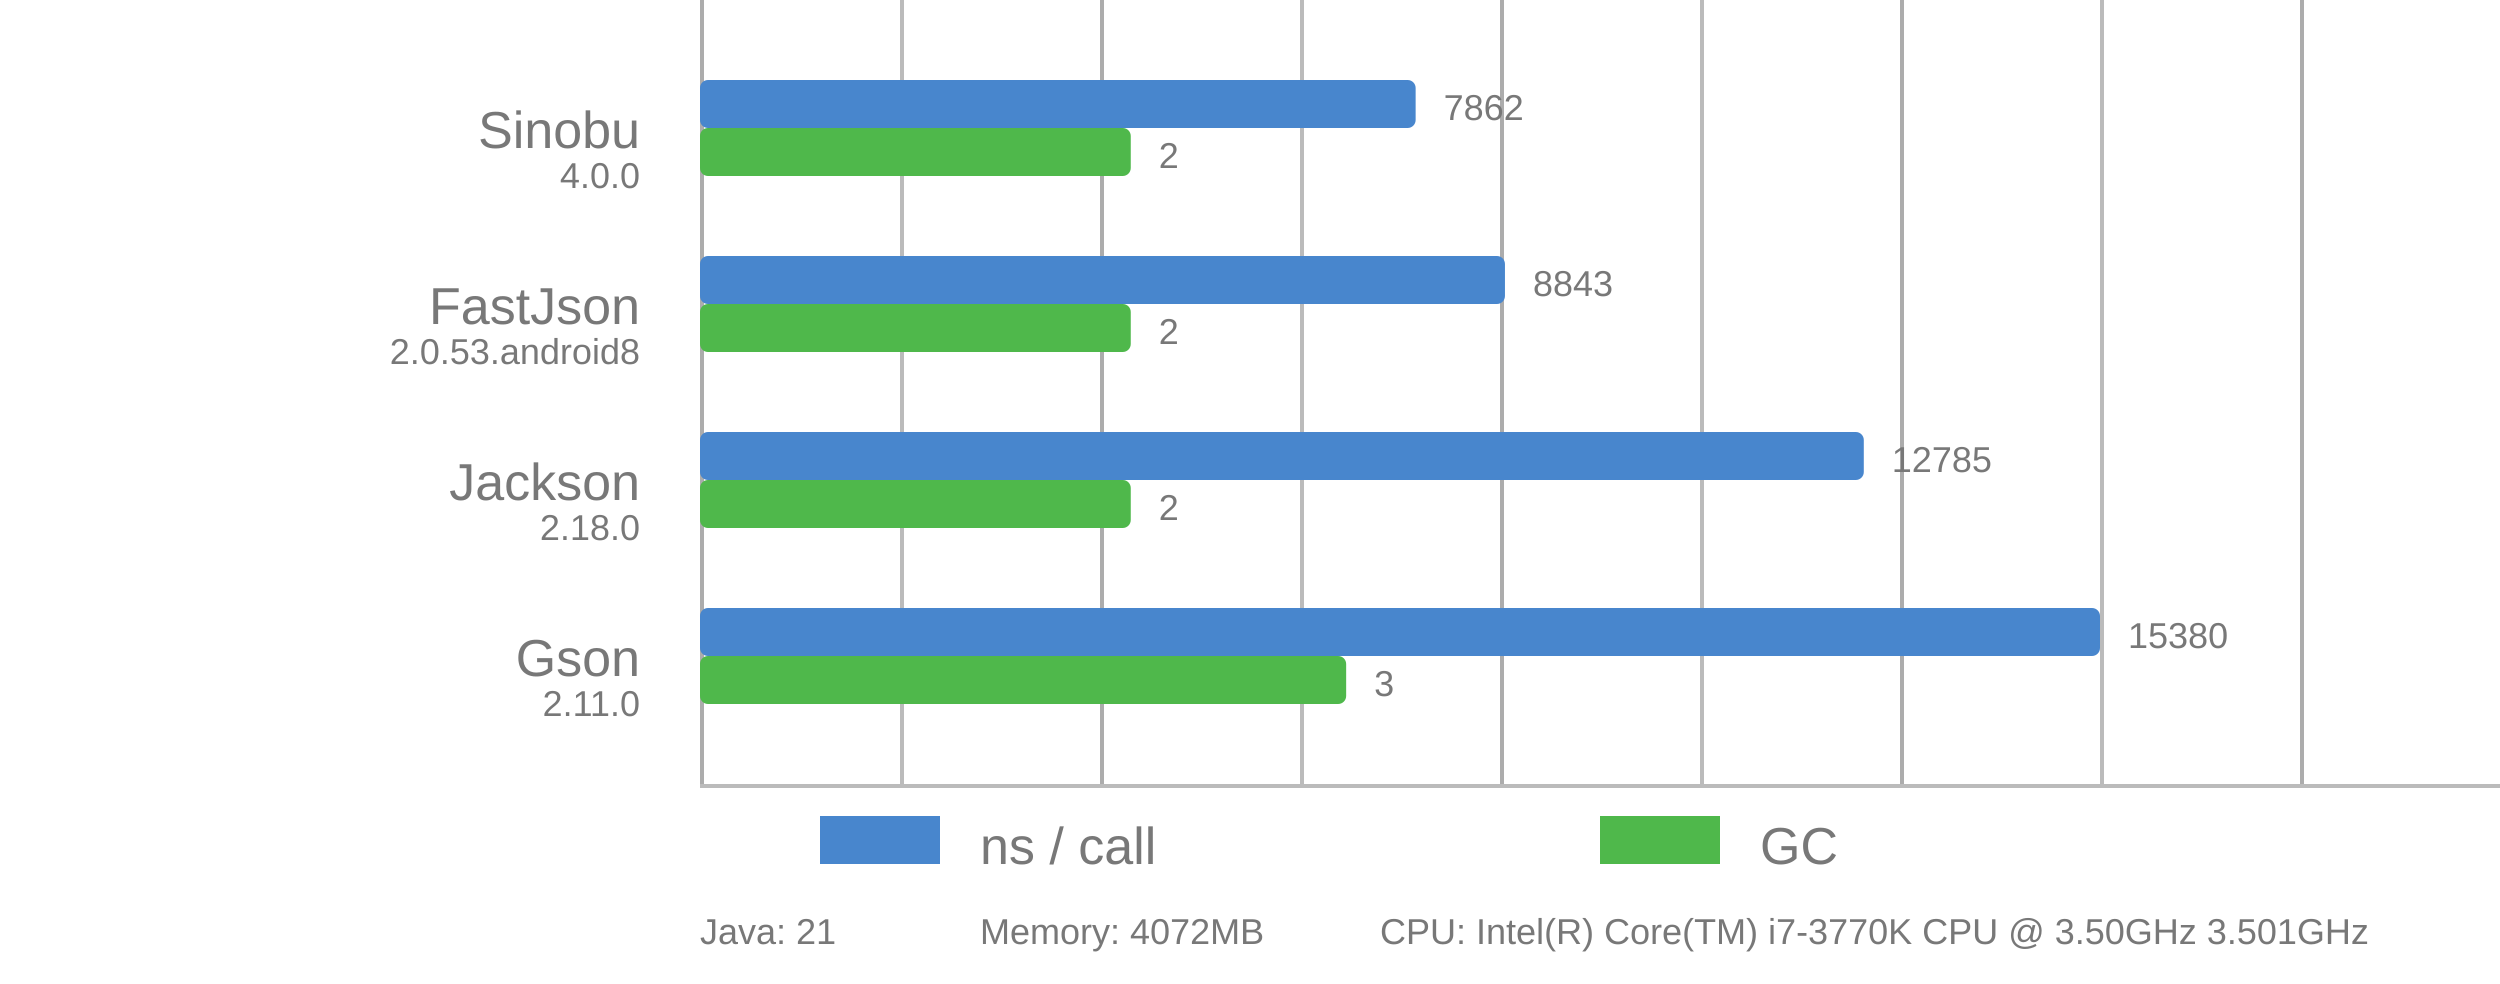
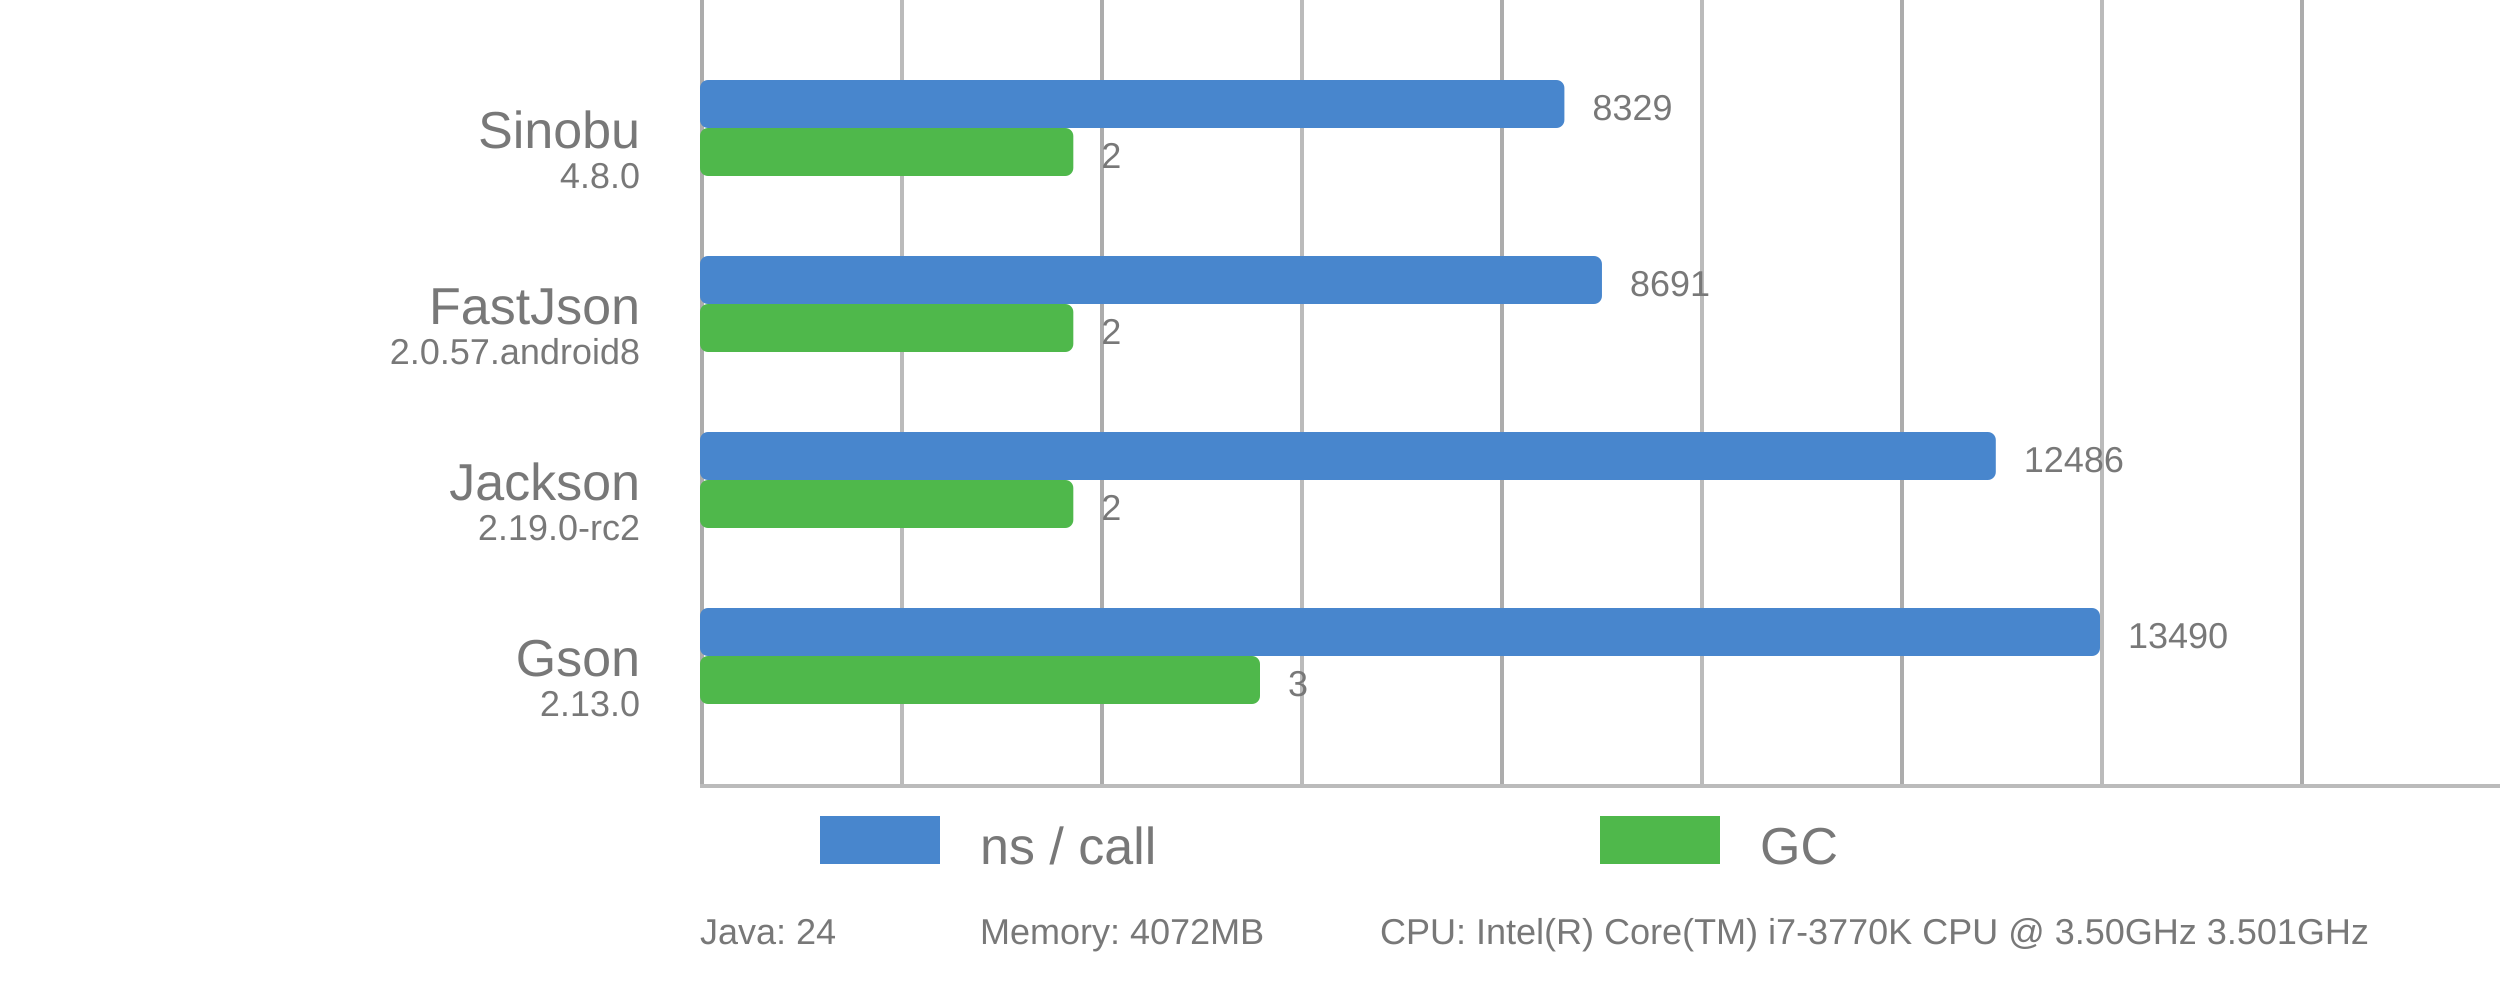
<svg xmlns="http://www.w3.org/2000/svg" viewBox="0 0 625 246">
  <style>
      text {
          font-family: Arial;
          font-size: 13px;
          fill: #787878;
      }

      .desc {
          font-size: 9px;
      }

      .vline {
          fill: #acacac;
          stroke: none;
          stroke-width: 0;
      }

      .subline {
          fill: #bbb;
          stroke: none;
          stroke-width: 0;
      }

      .bar {
          stroke-linejoin: round;
          height: 12px;
      }
  </style>
  <rect x="175" y="0" width="1" height="196" class="vline" />
  <rect x="275" y="0" width="1" height="196" class="vline" />
  <rect x="375" y="0" width="1" height="196" class="vline" />
  <rect x="475" y="0" width="1" height="196" class="vline" />
  <rect x="575" y="0" width="1" height="196" class="vline" />
  <rect x="225" y="0" width="1" height="196" class="subline" />
  <rect x="325" y="0" width="1" height="196" class="subline" />
  <rect x="425" y="0" width="1" height="196" class="subline" />
  <rect x="525" y="0" width="1" height="196" class="subline" />
  <rect x="175" y="196" width="450" height="1" class="subline" />
  <rect x="205" y="204" width="30" fill="#4886CD" class="bar" />
  <text x="245" y="216">ns / call</text>
  <rect x="400" y="204" width="30" fill="#4FB84B" class="bar" />
  <text x="440" y="216">GC</text>
  <text x="160" y="37" text-anchor="end">Sinobu</text>
-   <text x="160" y="47" text-anchor="end" class="desc">4.0.0</text>
-   <rect x="175" y="20" width="178.91" rx="2" ry="2" fill="#4886CD" class="bar" />
-   <text x="360.91" y="30" class="desc">7862</text>
-   <rect x="175" y="32" width="107.69" rx="2" ry="2" fill="#4FB84B" class="bar" />
-   <text x="289.69" y="42" class="desc">2</text>
+   <text x="160" y="47" text-anchor="end" class="desc">4.8.0</text>
+   <rect x="175" y="20" width="216.10" rx="2" ry="2" fill="#4886CD" class="bar" />
+   <text x="398.10" y="30" class="desc">8329</text>
+   <rect x="175" y="32" width="93.33" rx="2" ry="2" fill="#4FB84B" class="bar" />
+   <text x="275.33" y="42" class="desc">2</text>
  <text x="160" y="81" text-anchor="end">FastJson</text>
-   <text x="160" y="91" text-anchor="end" class="desc">2.0.53.android8</text>
-   <rect x="175" y="64" width="201.24" rx="2" ry="2" fill="#4886CD" class="bar" />
-   <text x="383.24" y="74" class="desc">8843</text>
-   <rect x="175" y="76" width="107.69" rx="2" ry="2" fill="#4FB84B" class="bar" />
-   <text x="289.69" y="86" class="desc">2</text>
+   <text x="160" y="91" text-anchor="end" class="desc">2.0.57.android8</text>
+   <rect x="175" y="64" width="225.49" rx="2" ry="2" fill="#4886CD" class="bar" />
+   <text x="407.49" y="74" class="desc">8691</text>
+   <rect x="175" y="76" width="93.33" rx="2" ry="2" fill="#4FB84B" class="bar" />
+   <text x="275.33" y="86" class="desc">2</text>
  <text x="160" y="125" text-anchor="end">Jackson</text>
-   <text x="160" y="135" text-anchor="end" class="desc">2.18.0</text>
-   <rect x="175" y="108" width="290.95" rx="2" ry="2" fill="#4886CD" class="bar" />
-   <text x="472.95" y="118" class="desc">12785</text>
-   <rect x="175" y="120" width="107.69" rx="2" ry="2" fill="#4FB84B" class="bar" />
-   <text x="289.69" y="130" class="desc">2</text>
+   <text x="160" y="135" text-anchor="end" class="desc">2.19.0-rc2</text>
+   <rect x="175" y="108" width="323.95" rx="2" ry="2" fill="#4886CD" class="bar" />
+   <text x="505.95" y="118" class="desc">12486</text>
+   <rect x="175" y="120" width="93.33" rx="2" ry="2" fill="#4FB84B" class="bar" />
+   <text x="275.33" y="130" class="desc">2</text>
  <text x="160" y="169" text-anchor="end">Gson</text>
-   <text x="160" y="179" text-anchor="end" class="desc">2.11.0</text>
+   <text x="160" y="179" text-anchor="end" class="desc">2.13.0</text>
  <rect x="175" y="152" width="350.00" rx="2" ry="2" fill="#4886CD" class="bar" />
-   <text x="532.00" y="162" class="desc">15380</text>
-   <rect x="175" y="164" width="161.54" rx="2" ry="2" fill="#4FB84B" class="bar" />
-   <text x="343.54" y="174" class="desc">3</text>
-   <text x="175" y="236" class="desc">Java: 21</text>
+   <text x="532.00" y="162" class="desc">13490</text>
+   <rect x="175" y="164" width="140.00" rx="2" ry="2" fill="#4FB84B" class="bar" />
+   <text x="322.00" y="174" class="desc">3</text>
+   <text x="175" y="236" class="desc">Java: 24</text>
  <text x="245" y="236" class="desc">Memory: 4072MB</text>
  <text x="345" y="236" class="desc">CPU: Intel(R) Core(TM) i7-3770K CPU @ 3.50GHz 3.501GHz</text>
</svg>
